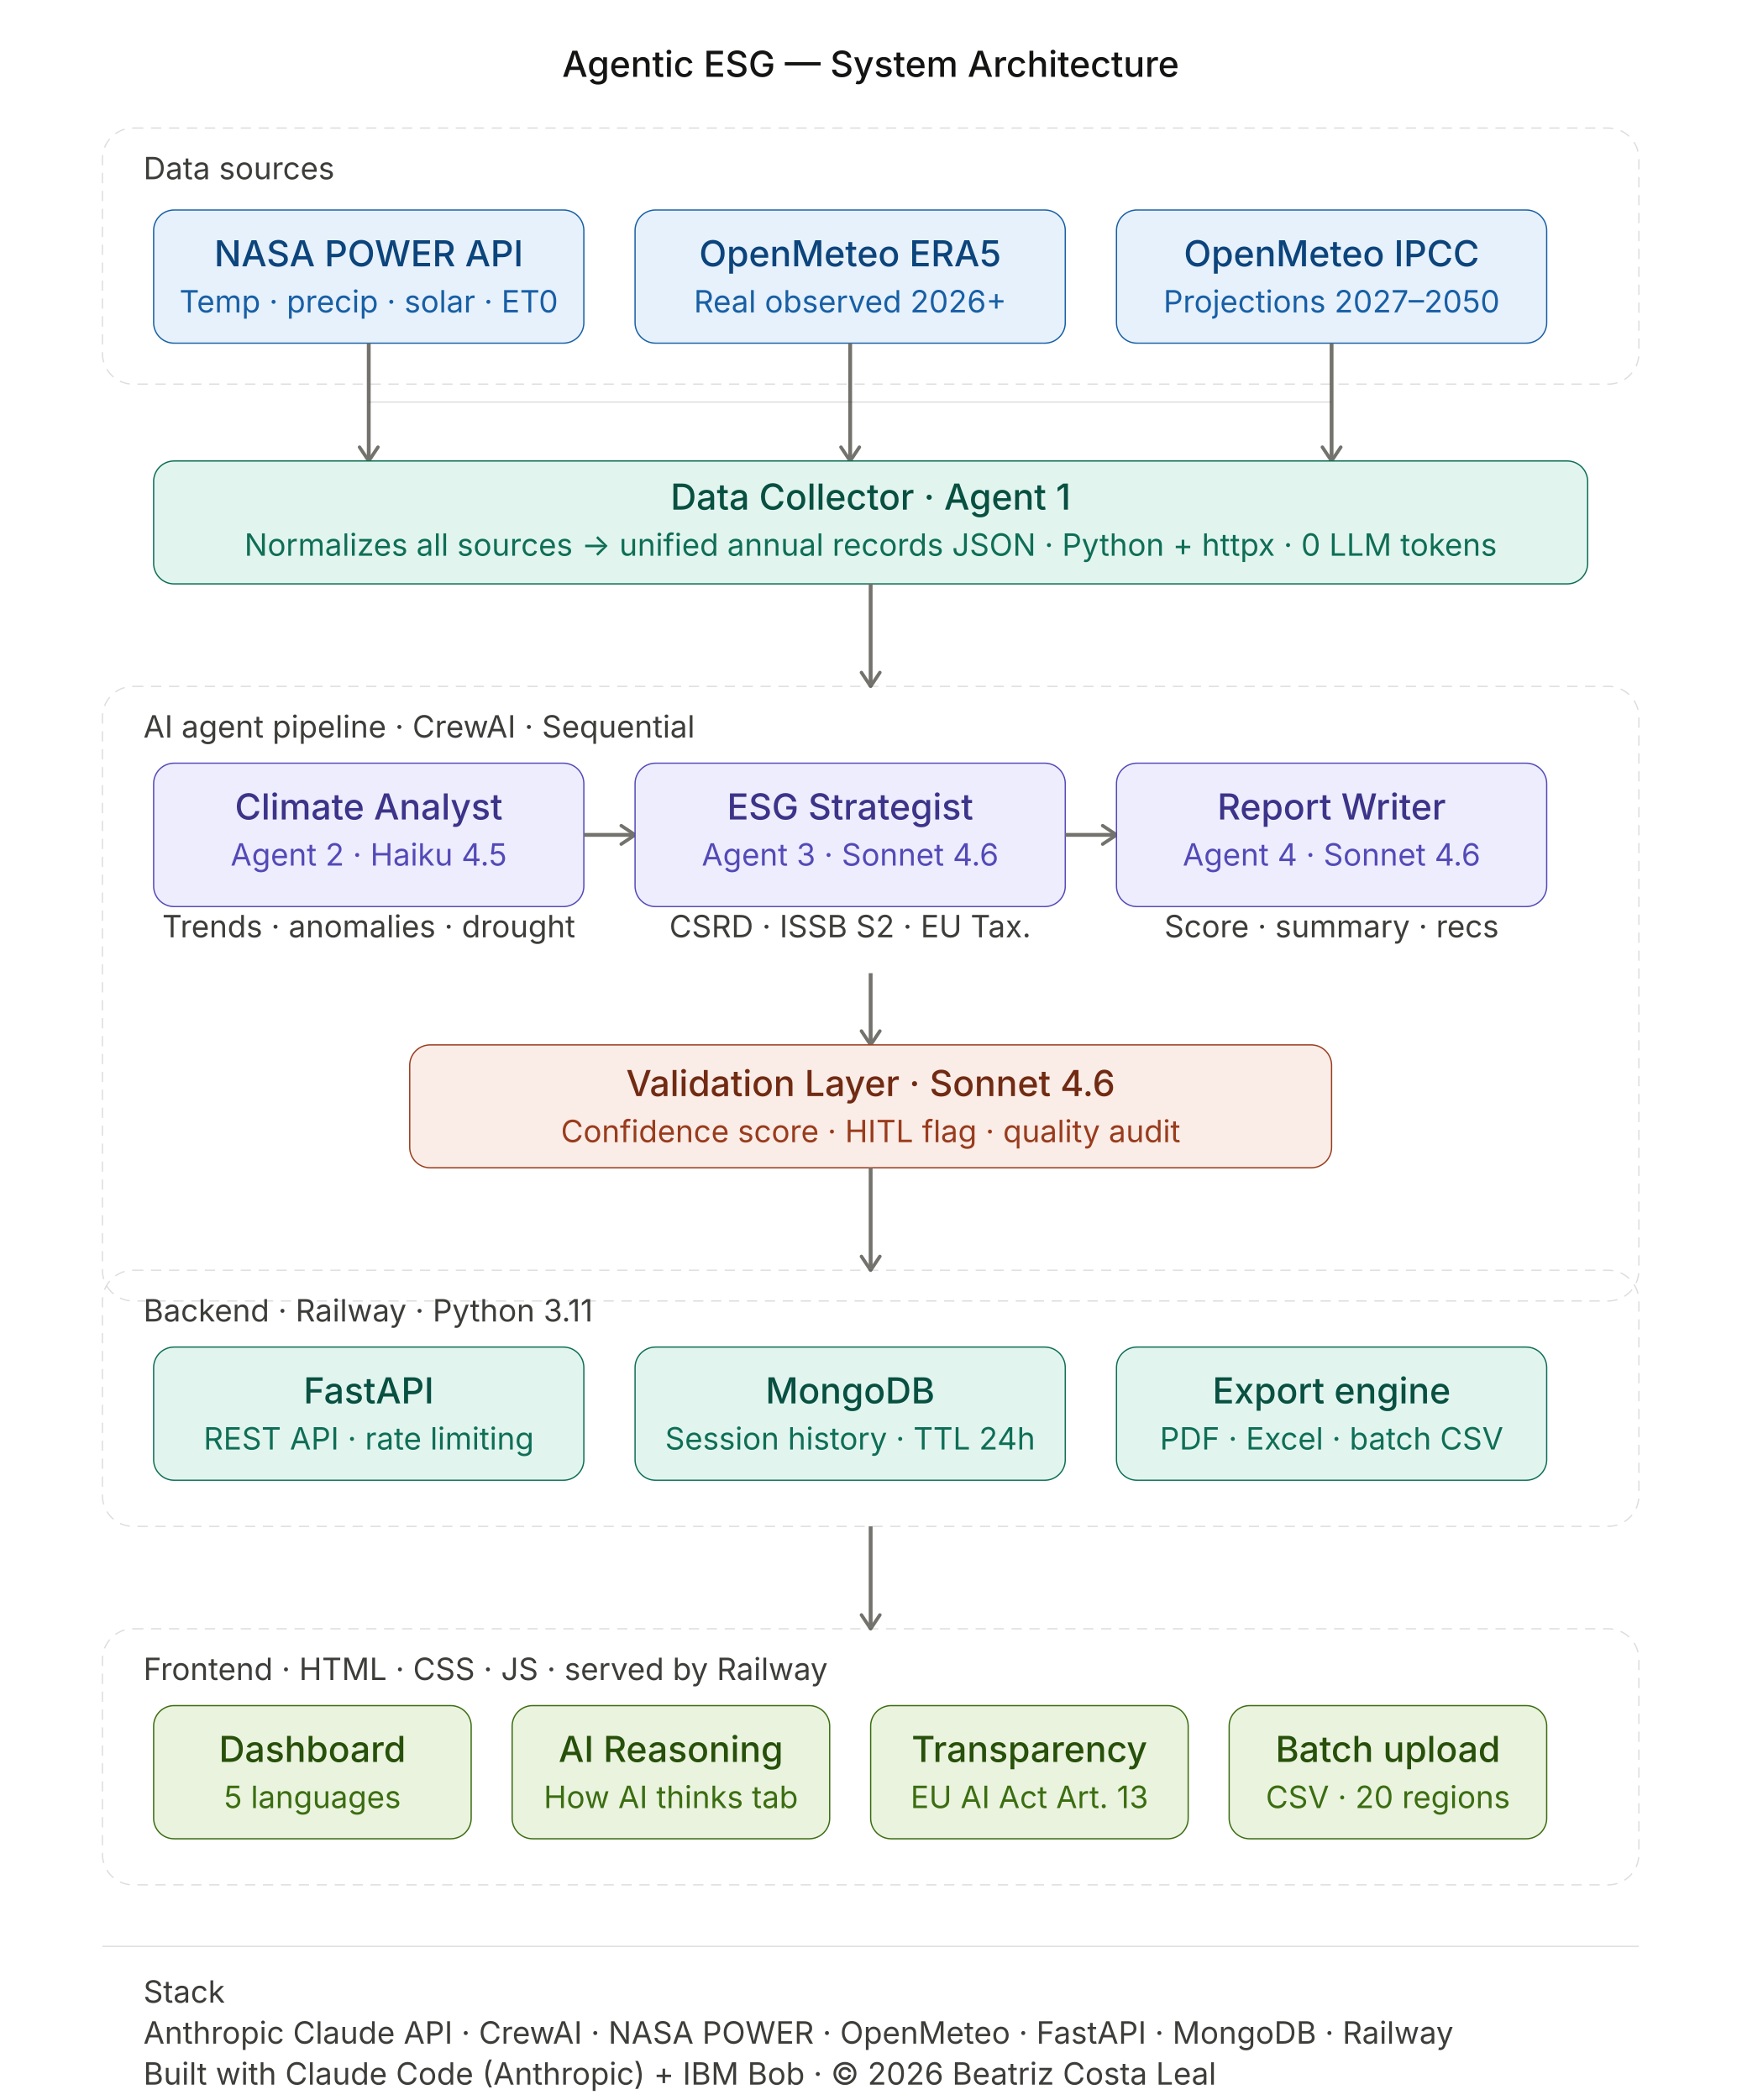
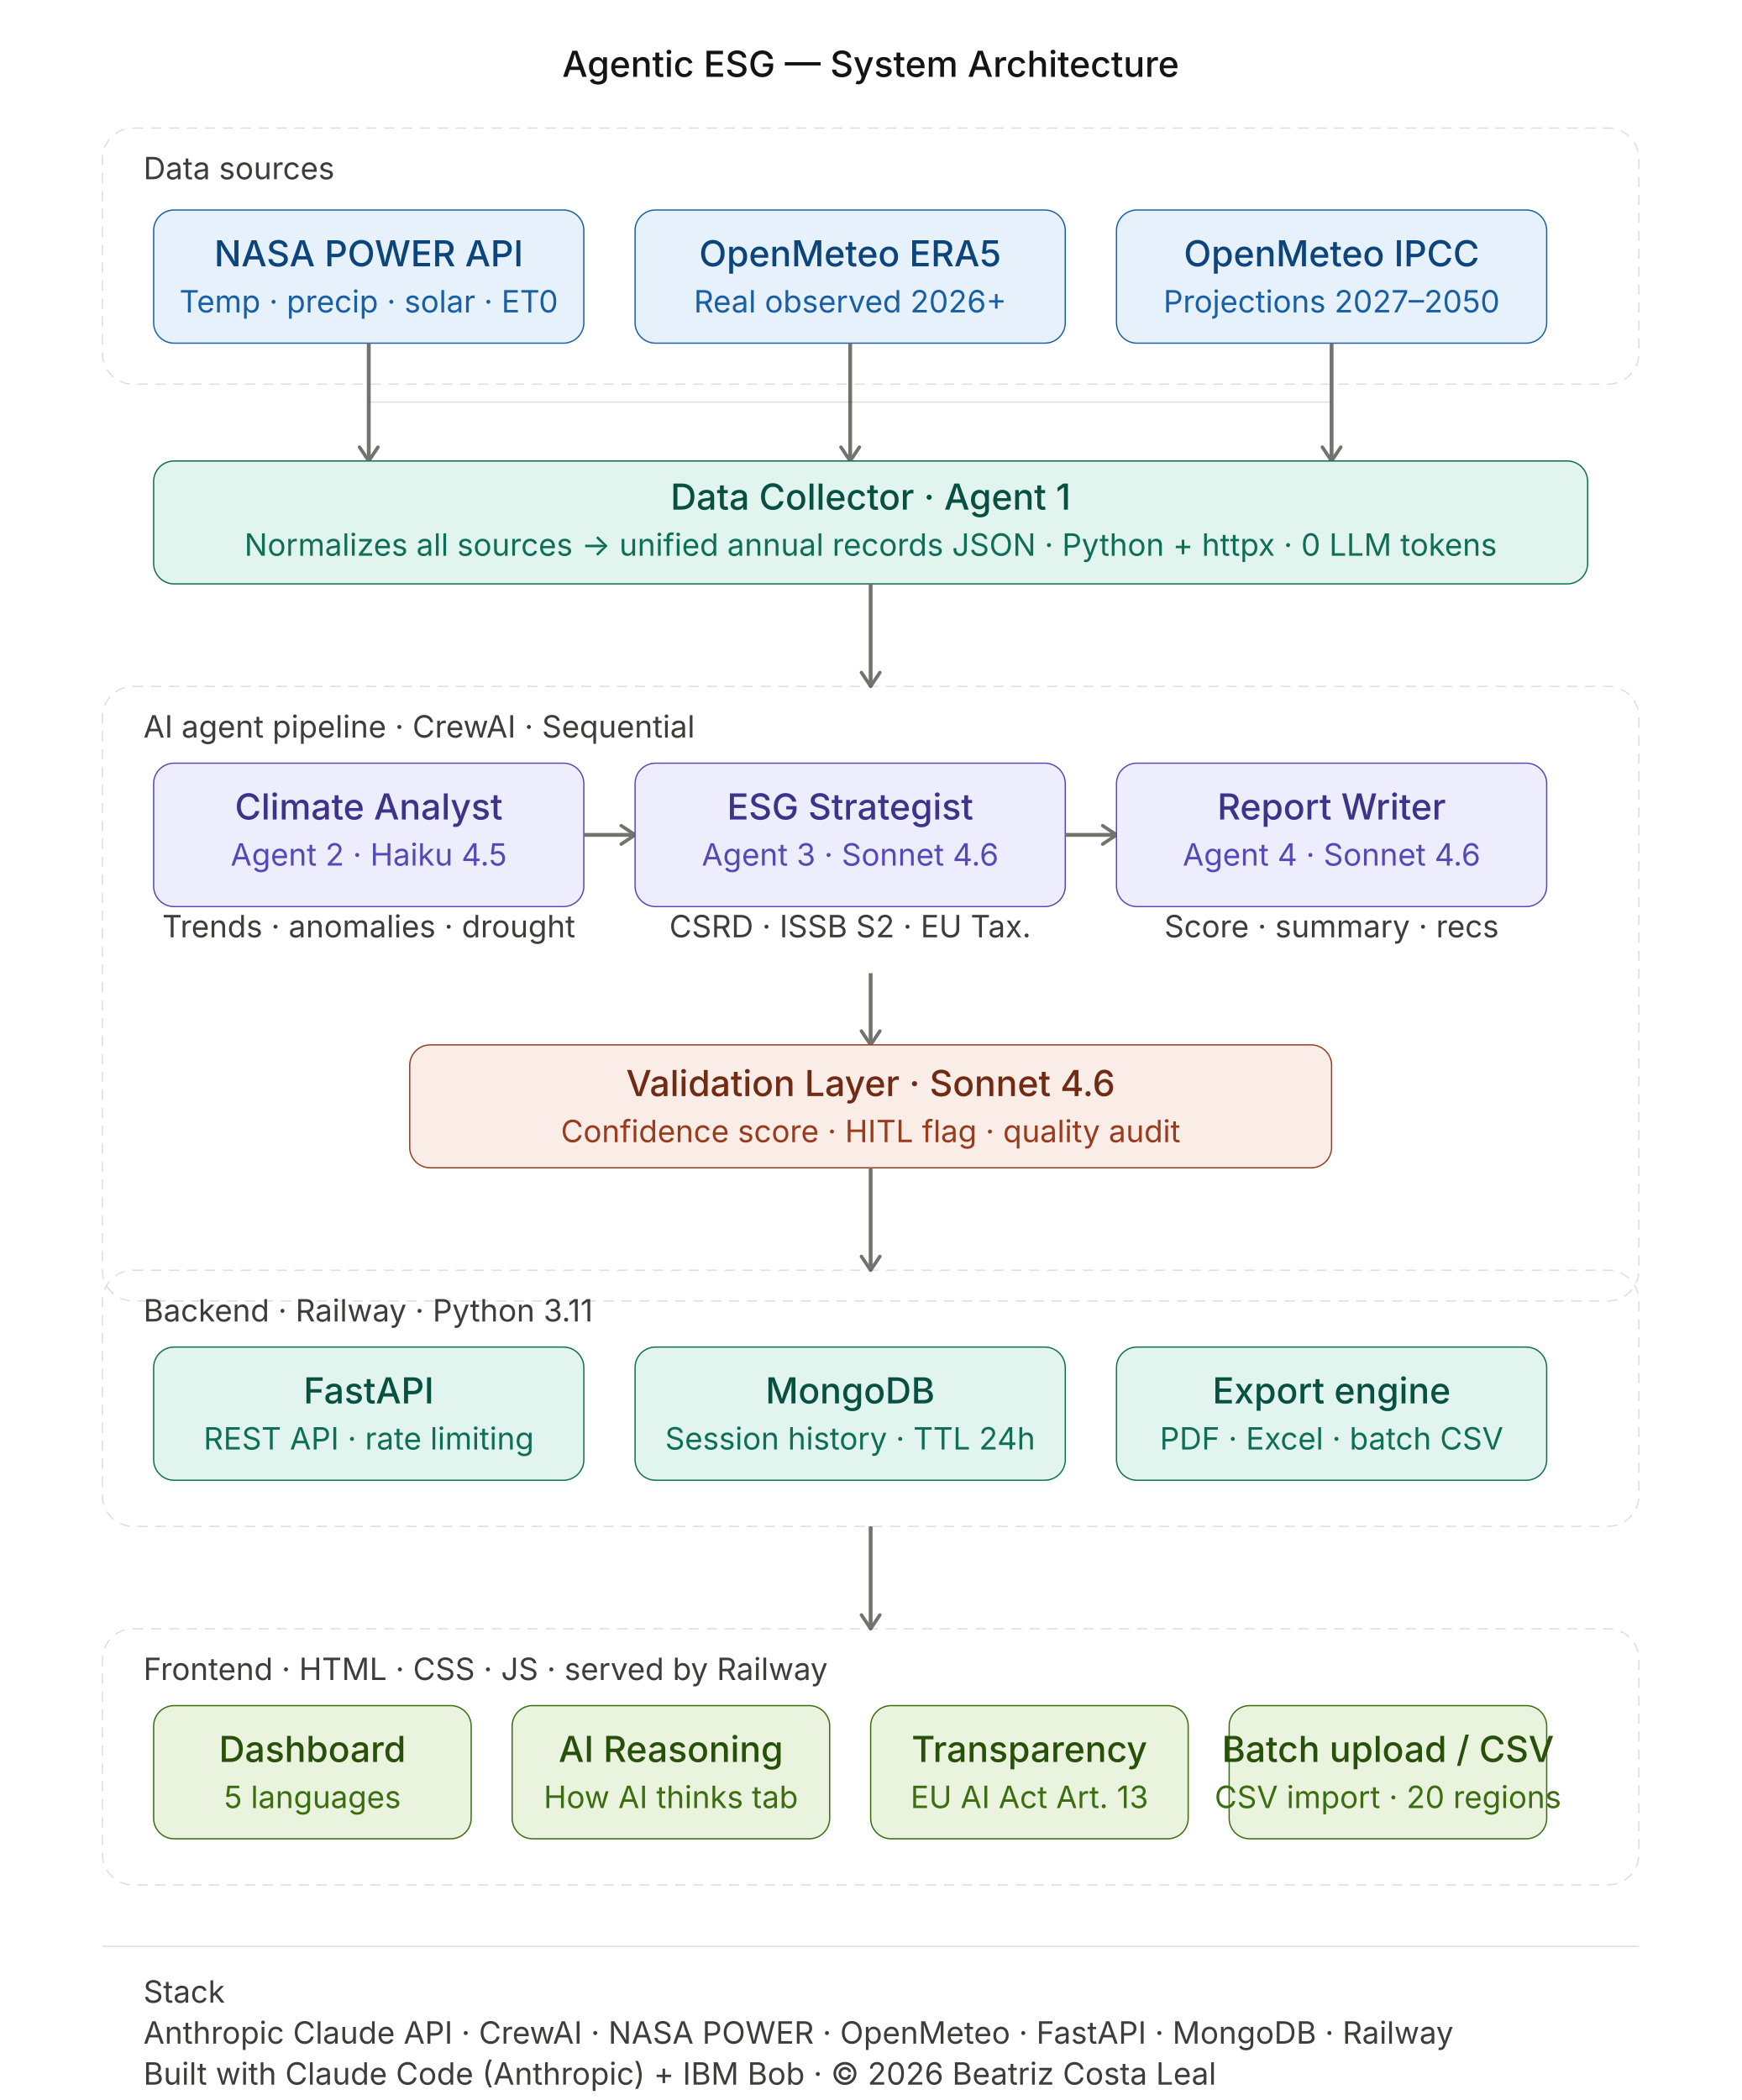
<svg xmlns="http://www.w3.org/2000/svg" width="100%" viewBox="0 0 680 820" role="img">
  <defs>
    <marker id="arrow" viewBox="0 0 10 10" refX="8" refY="5" markerWidth="6" markerHeight="6" orient="auto-start-reverse">
      <path d="M2 1L8 5L2 9" fill="none" stroke="context-stroke" stroke-width="1.5" stroke-linecap="round" stroke-linejoin="round" />
    </marker>
  </defs>
  <text x="340" y="30" text-anchor="middle" style="fill:rgb(20,20,19);font-family:-apple-system,BlinkMacSystemFont,'Segoe UI',sans-serif;font-size:14px;font-weight:500">Agentic ESG — System Architecture</text>
  <rect x="40" y="50" width="600" height="100" rx="12" fill="none" stroke="rgba(31,30,29,0.15)" stroke-width="0.5" stroke-dasharray="4 3" />
  <text x="56" y="70" style="fill:rgb(61,61,58);font-family:-apple-system,BlinkMacSystemFont,'Segoe UI',sans-serif;font-size:12px">Data sources</text>
  <rect x="60" y="82" width="168" height="52" rx="8" fill="rgb(230,241,251)" stroke="rgb(24,95,165)" stroke-width="0.5" />
  <text x="144" y="104" text-anchor="middle" style="fill:rgb(12,68,124);font-family:-apple-system,BlinkMacSystemFont,'Segoe UI',sans-serif;font-size:14px;font-weight:500">NASA POWER API</text>
  <text x="144" y="122" text-anchor="middle" style="fill:rgb(24,95,165);font-family:-apple-system,BlinkMacSystemFont,'Segoe UI',sans-serif;font-size:12px">Temp · precip · solar · ET0</text>
  <rect x="248" y="82" width="168" height="52" rx="8" fill="rgb(230,241,251)" stroke="rgb(24,95,165)" stroke-width="0.5" />
  <text x="332" y="104" text-anchor="middle" style="fill:rgb(12,68,124);font-family:-apple-system,BlinkMacSystemFont,'Segoe UI',sans-serif;font-size:14px;font-weight:500">OpenMeteo ERA5</text>
  <text x="332" y="122" text-anchor="middle" style="fill:rgb(24,95,165);font-family:-apple-system,BlinkMacSystemFont,'Segoe UI',sans-serif;font-size:12px">Real observed 2026+</text>
  <rect x="436" y="82" width="168" height="52" rx="8" fill="rgb(230,241,251)" stroke="rgb(24,95,165)" stroke-width="0.5" />
  <text x="520" y="104" text-anchor="middle" style="fill:rgb(12,68,124);font-family:-apple-system,BlinkMacSystemFont,'Segoe UI',sans-serif;font-size:14px;font-weight:500">OpenMeteo IPCC</text>
  <text x="520" y="122" text-anchor="middle" style="fill:rgb(24,95,165);font-family:-apple-system,BlinkMacSystemFont,'Segoe UI',sans-serif;font-size:12px">Projections 2027–2050</text>
  <line x1="144" y1="134" x2="144" y2="180" stroke="rgb(115,114,108)" stroke-width="1.5" marker-end="url(#arrow)" />
  <line x1="332" y1="134" x2="332" y2="180" stroke="rgb(115,114,108)" stroke-width="1.5" marker-end="url(#arrow)" />
  <line x1="520" y1="134" x2="520" y2="180" stroke="rgb(115,114,108)" stroke-width="1.5" marker-end="url(#arrow)" />
  <line x1="144" y1="157" x2="520" y2="157" fill="none" stroke="rgba(31,30,29,0.15)" stroke-width="0.5" />
  <rect x="60" y="180" width="560" height="48" rx="8" fill="rgb(225,245,238)" stroke="rgb(15,110,86)" stroke-width="0.5" />
  <text x="340" y="199" text-anchor="middle" style="fill:rgb(8,80,65);font-family:-apple-system,BlinkMacSystemFont,'Segoe UI',sans-serif;font-size:14px;font-weight:500">Data Collector · Agent 1</text>
  <text x="340" y="217" text-anchor="middle" style="fill:rgb(15,110,86);font-family:-apple-system,BlinkMacSystemFont,'Segoe UI',sans-serif;font-size:12px">Normalizes all sources → unified annual records JSON · Python + httpx · 0 LLM tokens</text>
  <line x1="340" y1="228" x2="340" y2="268" stroke="rgb(115,114,108)" stroke-width="1.5" marker-end="url(#arrow)" />
  <rect x="40" y="268" width="600" height="240" rx="12" fill="none" stroke="rgba(31,30,29,0.15)" stroke-width="0.5" stroke-dasharray="4 3" />
  <text x="56" y="288" style="fill:rgb(61,61,58);font-family:-apple-system,BlinkMacSystemFont,'Segoe UI',sans-serif;font-size:12px">AI agent pipeline · CrewAI · Sequential</text>
  <rect x="60" y="298" width="168" height="56" rx="8" fill="rgb(238,237,254)" stroke="rgb(83,74,183)" stroke-width="0.5" />
  <text x="144" y="320" text-anchor="middle" style="fill:rgb(60,52,137);font-family:-apple-system,BlinkMacSystemFont,'Segoe UI',sans-serif;font-size:14px;font-weight:500">Climate Analyst</text>
  <text x="144" y="338" text-anchor="middle" style="fill:rgb(83,74,183);font-family:-apple-system,BlinkMacSystemFont,'Segoe UI',sans-serif;font-size:12px">Agent 2 · Haiku 4.5</text>
  <text x="144" y="366" text-anchor="middle" style="fill:rgb(61,61,58);font-family:-apple-system,BlinkMacSystemFont,'Segoe UI',sans-serif;font-size:12px">Trends · anomalies · drought</text>
  <line x1="228" y1="326" x2="248" y2="326" stroke="rgb(115,114,108)" stroke-width="1.5" marker-end="url(#arrow)" />
  <rect x="248" y="298" width="168" height="56" rx="8" fill="rgb(238,237,254)" stroke="rgb(83,74,183)" stroke-width="0.5" />
  <text x="332" y="320" text-anchor="middle" style="fill:rgb(60,52,137);font-family:-apple-system,BlinkMacSystemFont,'Segoe UI',sans-serif;font-size:14px;font-weight:500">ESG Strategist</text>
  <text x="332" y="338" text-anchor="middle" style="fill:rgb(83,74,183);font-family:-apple-system,BlinkMacSystemFont,'Segoe UI',sans-serif;font-size:12px">Agent 3 · Sonnet 4.6</text>
  <text x="332" y="366" text-anchor="middle" style="fill:rgb(61,61,58);font-family:-apple-system,BlinkMacSystemFont,'Segoe UI',sans-serif;font-size:12px">CSRD · ISSB S2 · EU Tax.</text>
  <line x1="416" y1="326" x2="436" y2="326" stroke="rgb(115,114,108)" stroke-width="1.5" marker-end="url(#arrow)" />
  <rect x="436" y="298" width="168" height="56" rx="8" fill="rgb(238,237,254)" stroke="rgb(83,74,183)" stroke-width="0.5" />
  <text x="520" y="320" text-anchor="middle" style="fill:rgb(60,52,137);font-family:-apple-system,BlinkMacSystemFont,'Segoe UI',sans-serif;font-size:14px;font-weight:500">Report Writer</text>
  <text x="520" y="338" text-anchor="middle" style="fill:rgb(83,74,183);font-family:-apple-system,BlinkMacSystemFont,'Segoe UI',sans-serif;font-size:12px">Agent 4 · Sonnet 4.6</text>
  <text x="520" y="366" text-anchor="middle" style="fill:rgb(61,61,58);font-family:-apple-system,BlinkMacSystemFont,'Segoe UI',sans-serif;font-size:12px">Score · summary · recs</text>
  <line x1="340" y1="380" x2="340" y2="408" stroke="rgb(115,114,108)" stroke-width="1.5" marker-end="url(#arrow)" />
  <rect x="160" y="408" width="360" height="48" rx="8" fill="rgb(250,236,231)" stroke="rgb(153,60,29)" stroke-width="0.5" />
  <text x="340" y="428" text-anchor="middle" style="fill:rgb(113,43,19);font-family:-apple-system,BlinkMacSystemFont,'Segoe UI',sans-serif;font-size:14px;font-weight:500">Validation Layer · Sonnet 4.6</text>
  <text x="340" y="446" text-anchor="middle" style="fill:rgb(153,60,29);font-family:-apple-system,BlinkMacSystemFont,'Segoe UI',sans-serif;font-size:12px">Confidence score · HITL flag · quality audit</text>
  <line x1="340" y1="456" x2="340" y2="496" stroke="rgb(115,114,108)" stroke-width="1.5" marker-end="url(#arrow)" />
  <rect x="40" y="496" width="600" height="100" rx="12" fill="none" stroke="rgba(31,30,29,0.15)" stroke-width="0.5" stroke-dasharray="4 3" />
  <text x="56" y="516" style="fill:rgb(61,61,58);font-family:-apple-system,BlinkMacSystemFont,'Segoe UI',sans-serif;font-size:12px">Backend · Railway · Python 3.11</text>
  <rect x="60" y="526" width="168" height="52" rx="8" fill="rgb(225,245,238)" stroke="rgb(15,110,86)" stroke-width="0.5" />
  <text x="144" y="548" text-anchor="middle" style="fill:rgb(8,80,65);font-family:-apple-system,BlinkMacSystemFont,'Segoe UI',sans-serif;font-size:14px;font-weight:500">FastAPI</text>
  <text x="144" y="566" text-anchor="middle" style="fill:rgb(15,110,86);font-family:-apple-system,BlinkMacSystemFont,'Segoe UI',sans-serif;font-size:12px">REST API · rate limiting</text>
  <rect x="248" y="526" width="168" height="52" rx="8" fill="rgb(225,245,238)" stroke="rgb(15,110,86)" stroke-width="0.5" />
  <text x="332" y="548" text-anchor="middle" style="fill:rgb(8,80,65);font-family:-apple-system,BlinkMacSystemFont,'Segoe UI',sans-serif;font-size:14px;font-weight:500">MongoDB</text>
  <text x="332" y="566" text-anchor="middle" style="fill:rgb(15,110,86);font-family:-apple-system,BlinkMacSystemFont,'Segoe UI',sans-serif;font-size:12px">Session history · TTL 24h</text>
  <rect x="436" y="526" width="168" height="52" rx="8" fill="rgb(225,245,238)" stroke="rgb(15,110,86)" stroke-width="0.5" />
  <text x="520" y="548" text-anchor="middle" style="fill:rgb(8,80,65);font-family:-apple-system,BlinkMacSystemFont,'Segoe UI',sans-serif;font-size:14px;font-weight:500">Export engine</text>
  <text x="520" y="566" text-anchor="middle" style="fill:rgb(15,110,86);font-family:-apple-system,BlinkMacSystemFont,'Segoe UI',sans-serif;font-size:12px">PDF · Excel · batch CSV</text>
  <line x1="340" y1="596" x2="340" y2="636" stroke="rgb(115,114,108)" stroke-width="1.5" marker-end="url(#arrow)" />
  <rect x="40" y="636" width="600" height="100" rx="12" fill="none" stroke="rgba(31,30,29,0.15)" stroke-width="0.5" stroke-dasharray="4 3" />
  <text x="56" y="656" style="fill:rgb(61,61,58);font-family:-apple-system,BlinkMacSystemFont,'Segoe UI',sans-serif;font-size:12px">Frontend · HTML · CSS · JS · served by Railway</text>
  <rect x="60" y="666" width="124" height="52" rx="8" fill="rgb(234,243,222)" stroke="rgb(59,109,17)" stroke-width="0.5" />
  <text x="122" y="688" text-anchor="middle" style="fill:rgb(39,80,10);font-family:-apple-system,BlinkMacSystemFont,'Segoe UI',sans-serif;font-size:14px;font-weight:500">Dashboard</text>
  <text x="122" y="706" text-anchor="middle" style="fill:rgb(59,109,17);font-family:-apple-system,BlinkMacSystemFont,'Segoe UI',sans-serif;font-size:12px">5 languages</text>
  <rect x="200" y="666" width="124" height="52" rx="8" fill="rgb(234,243,222)" stroke="rgb(59,109,17)" stroke-width="0.5" />
  <text x="262" y="688" text-anchor="middle" style="fill:rgb(39,80,10);font-family:-apple-system,BlinkMacSystemFont,'Segoe UI',sans-serif;font-size:14px;font-weight:500">AI Reasoning</text>
  <text x="262" y="706" text-anchor="middle" style="fill:rgb(59,109,17);font-family:-apple-system,BlinkMacSystemFont,'Segoe UI',sans-serif;font-size:12px">How AI thinks tab</text>
  <rect x="340" y="666" width="124" height="52" rx="8" fill="rgb(234,243,222)" stroke="rgb(59,109,17)" stroke-width="0.5" />
  <text x="402" y="688" text-anchor="middle" style="fill:rgb(39,80,10);font-family:-apple-system,BlinkMacSystemFont,'Segoe UI',sans-serif;font-size:14px;font-weight:500">Transparency</text>
  <text x="402" y="706" text-anchor="middle" style="fill:rgb(59,109,17);font-family:-apple-system,BlinkMacSystemFont,'Segoe UI',sans-serif;font-size:12px">EU AI Act Art. 13</text>
  <rect x="480" y="666" width="124" height="52" rx="8" fill="rgb(234,243,222)" stroke="rgb(59,109,17)" stroke-width="0.5" />
-   <text x="542" y="688" text-anchor="middle" style="fill:rgb(39,80,10);font-family:-apple-system,BlinkMacSystemFont,'Segoe UI',sans-serif;font-size:14px;font-weight:500">Batch upload</text>
-   <text x="542" y="706" text-anchor="middle" style="fill:rgb(59,109,17);font-family:-apple-system,BlinkMacSystemFont,'Segoe UI',sans-serif;font-size:12px">CSV · 20 regions</text>
+   <text x="542" y="688" text-anchor="middle" style="fill:rgb(39,80,10);font-family:-apple-system,BlinkMacSystemFont,'Segoe UI',sans-serif;font-size:14px;font-weight:500">Batch upload / CSV</text>
+   <text x="542" y="706" text-anchor="middle" style="fill:rgb(59,109,17);font-family:-apple-system,BlinkMacSystemFont,'Segoe UI',sans-serif;font-size:12px">CSV import · 20 regions</text>
  <line x1="40" y1="760" x2="640" y2="760" stroke="rgba(31,30,29,0.15)" stroke-width="0.5" />
  <text x="56" y="782" style="fill:rgb(61,61,58);font-family:-apple-system,BlinkMacSystemFont,'Segoe UI',sans-serif;font-size:12px">Stack</text>
  <text x="56" y="798" style="fill:rgb(61,61,58);font-family:-apple-system,BlinkMacSystemFont,'Segoe UI',sans-serif;font-size:12px">Anthropic Claude API · CrewAI · NASA POWER · OpenMeteo · FastAPI · MongoDB · Railway</text>
  <text x="56" y="814" style="fill:rgb(61,61,58);font-family:-apple-system,BlinkMacSystemFont,'Segoe UI',sans-serif;font-size:12px">Built with Claude Code (Anthropic) + IBM Bob · © 2026 Beatriz Costa Leal</text>
</svg>
